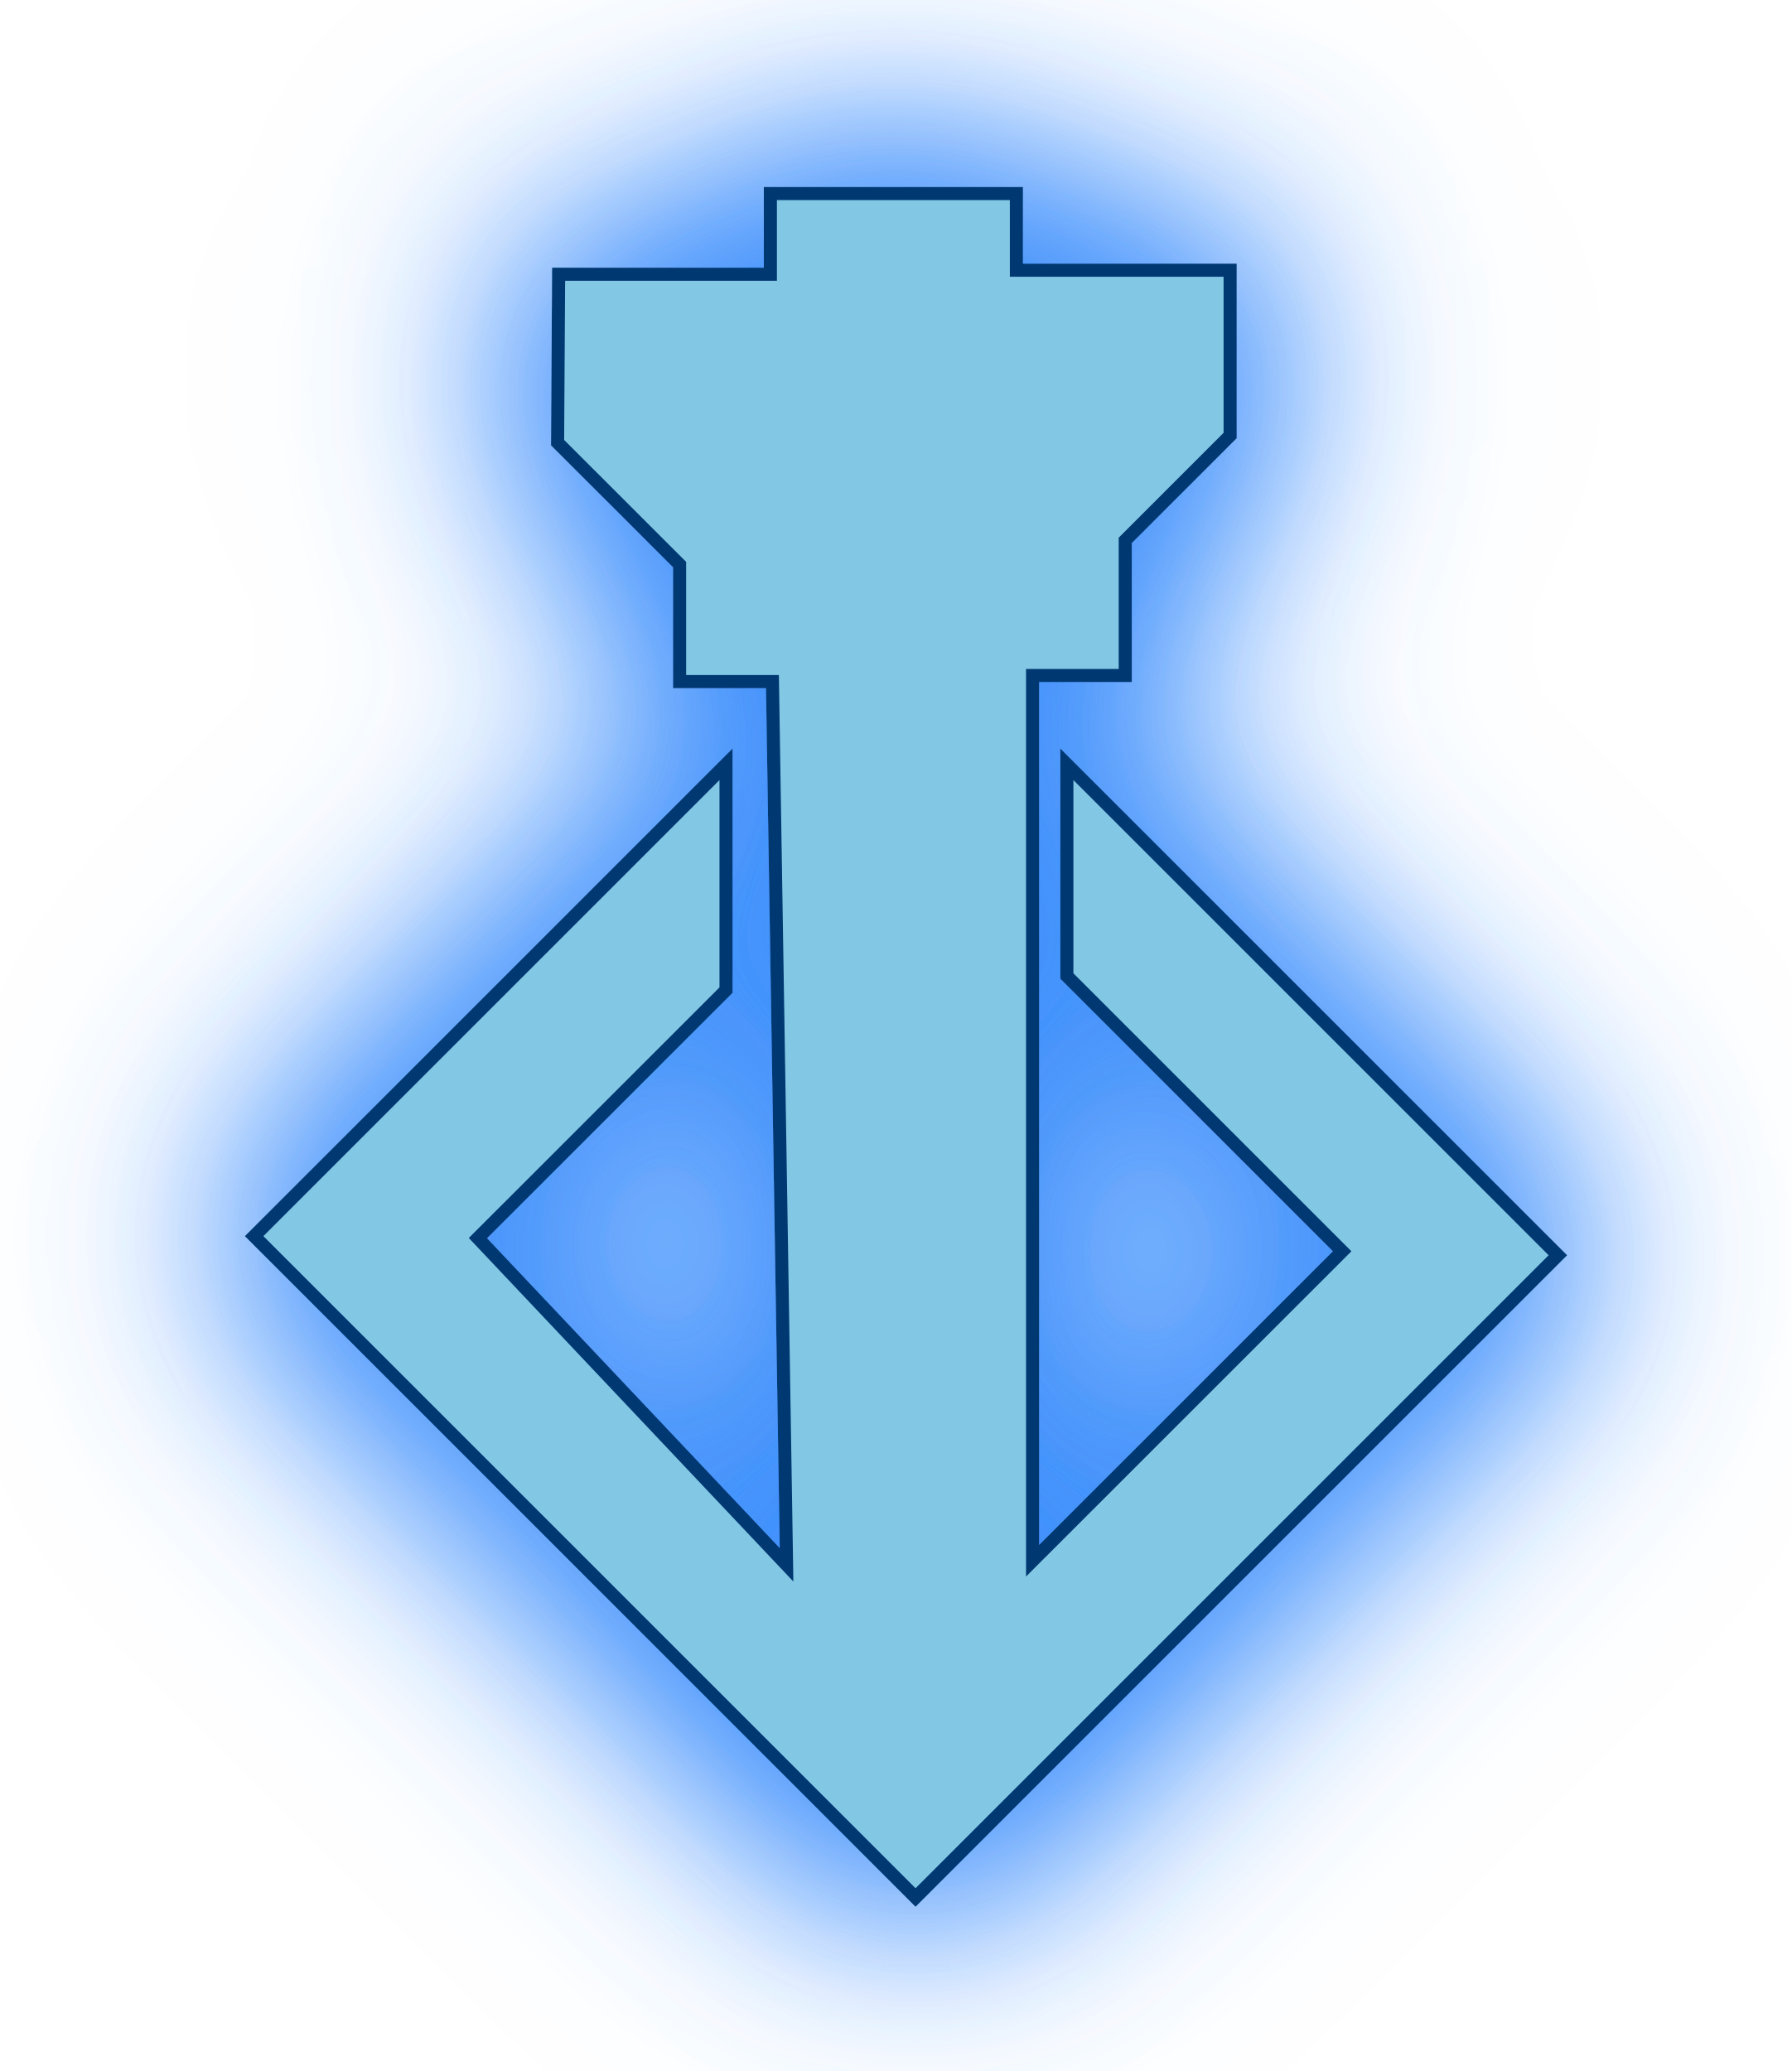
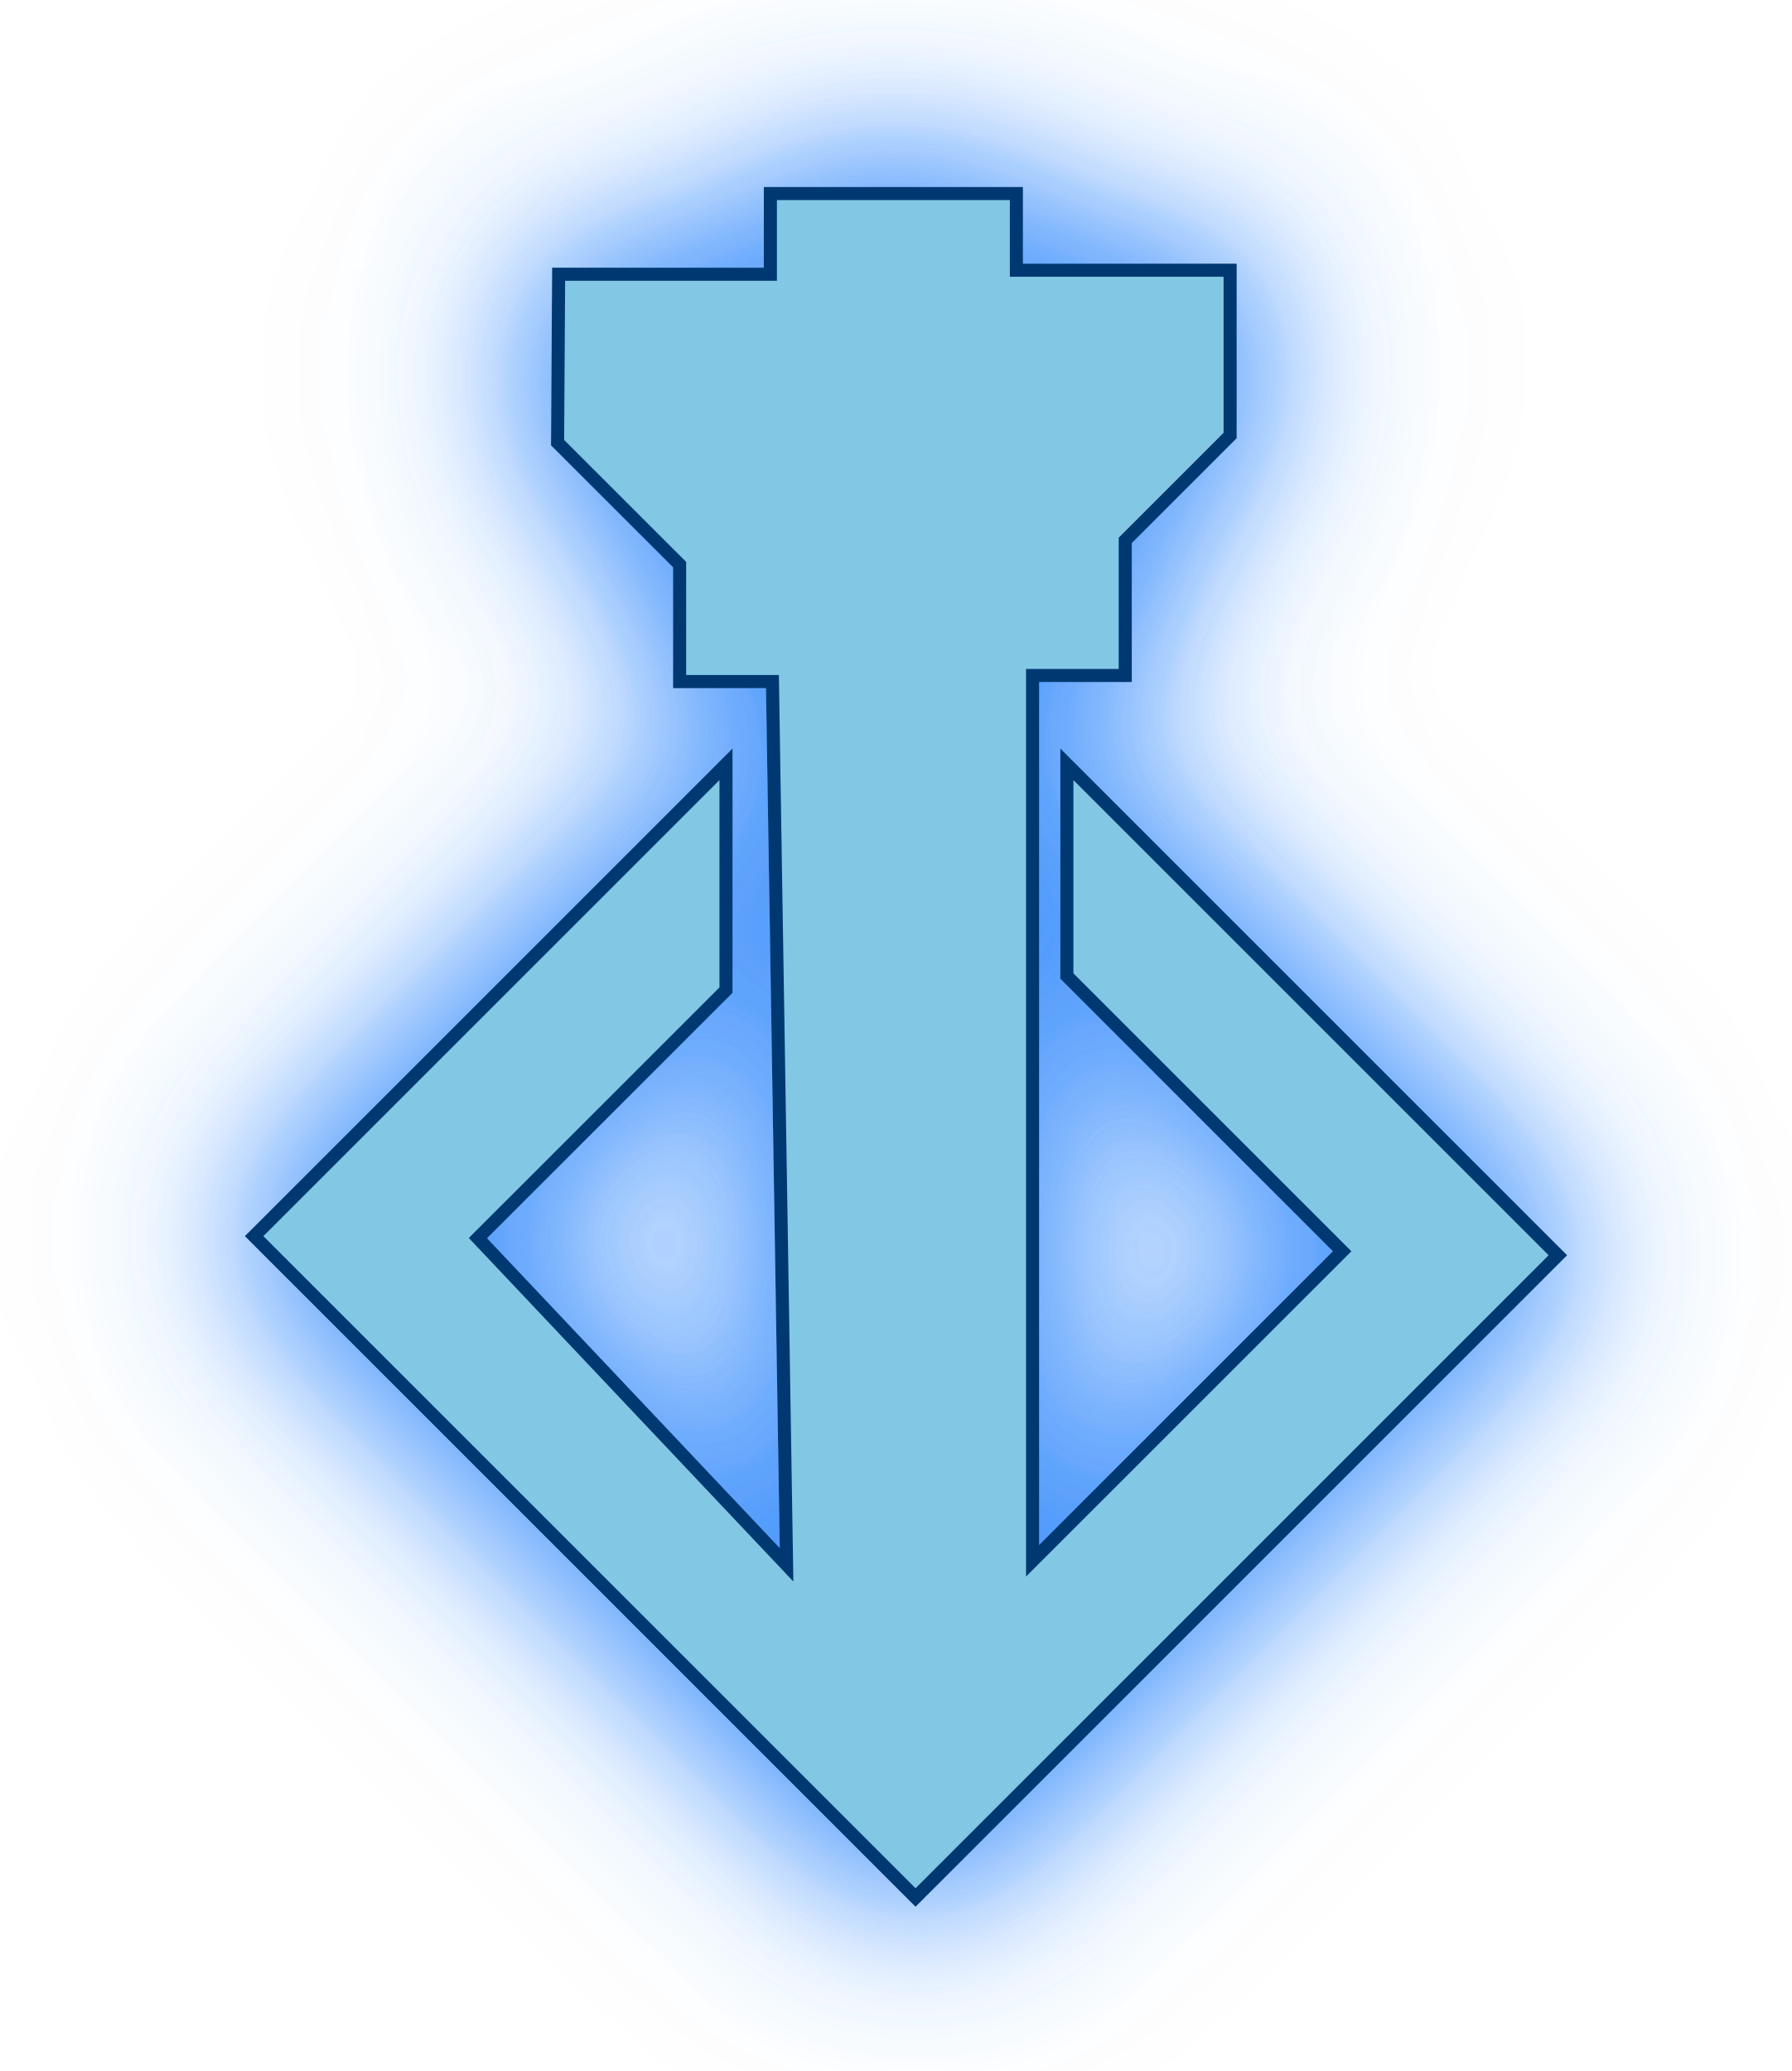
<svg xmlns="http://www.w3.org/2000/svg" class="box" width="22.578mm" height="26.106mm" viewBox="0 0 22.578 26.106" version="1.1" id="svg5" xml:space="preserve">
  <style>
.box {
-  filter: drop-shadow(0 0 5px #3f90fc) drop-shadow(0 0 5px #3f90fc);
+  filter: drop-shadow(0 0 4px #3f90fcc0) drop-shadow(0 0 4px #3f90fcc0);
}
</style>
  <g id="layer3">
    <path style="display:inline;fill:#82c8e5;fill-opacity:1;stroke-width:0.165;stroke:#003871;" d="M 7.041,3.457 H 9.71 V 2.44 h 3.101 v 0.966 h 2.694 v 2.084 l -1.322,1.322 V 8.515 H 13.015 V 19.674 L 16.917,15.773 13.447,12.303 V 9.634 L 19.636,15.823 11.54,23.919 3.203,15.582 9.151,9.634 V 12.481 L 6.024,15.607 9.914,19.725 9.736,8.592 H 8.566 V 7.117 L 7.028,5.58 Z m 1e-7,0 H 9.71 V 2.44 h 3.101 v 0.966 h 2.694 v 2.084 l -1.322,1.322 V 8.515 H 13.015 V 19.674 L 16.917,15.773 13.447,12.303 V 9.634 L 19.636,15.823 11.54,23.919 3.203,15.582 9.151,9.634 v 2.847 L 6.024,15.607 9.914,19.725 9.736,8.592 H 8.566 V 7.117 L 7.028,5.58 Z" id="path17658" />
  </g>
</svg>
